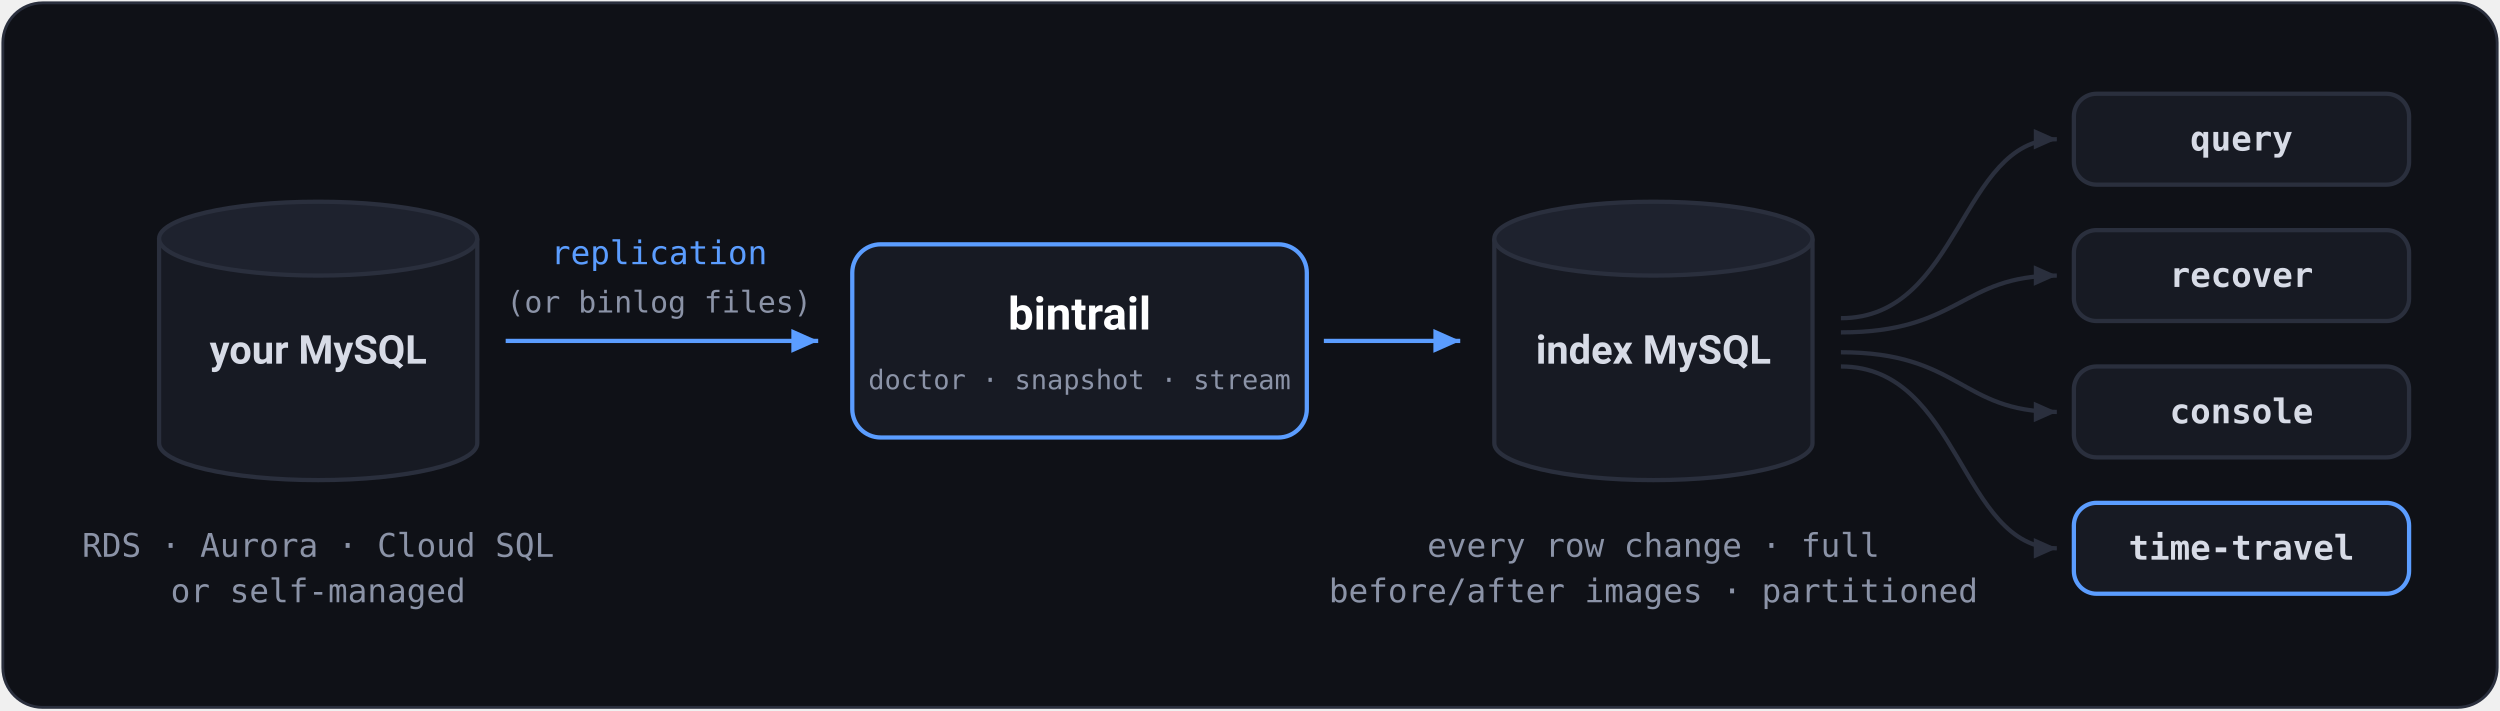
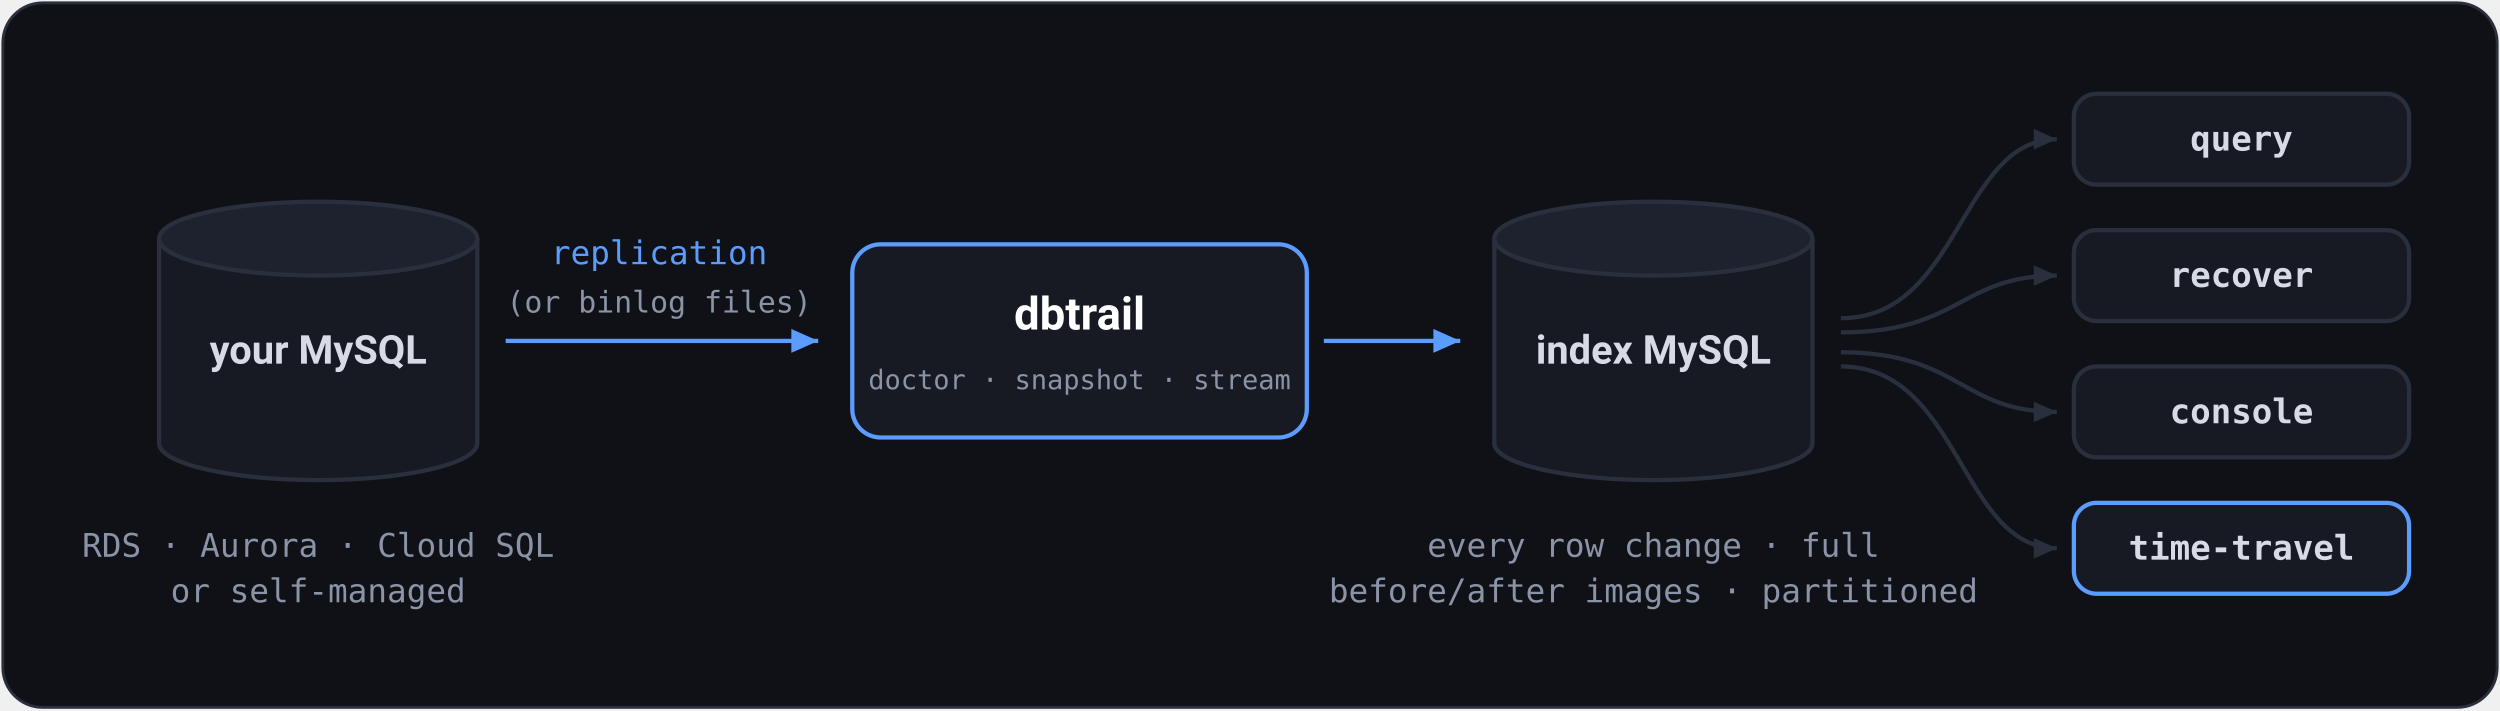
- <svg xmlns="http://www.w3.org/2000/svg" width="880" height="250" viewBox="0 0 880 250" fill="none" role="img" aria-label="How bintrail works: your MySQL streams via replication into bintrail, which writes every row change with full before/after images into an index MySQL, served as query, recover, console, and time-travel.">
+ <svg xmlns="http://www.w3.org/2000/svg" width="880" height="250" viewBox="0 0 880 250" fill="none" role="img" aria-label="How dbtrail works: your MySQL streams via replication into dbtrail, which writes every row change with full before/after images into an index MySQL, served as query, recover, console, and time-travel.">
  <style>
    .name  { font: 600 14px -apple-system, BlinkMacSystemFont, "Segoe UI", Roboto, sans-serif; fill: #d7dbe6; }
    .brand { font: 700 16px -apple-system, BlinkMacSystemFont, "Segoe UI", Roboto, sans-serif; fill: #ffffff; }
    .mono  { font: 11.5px ui-monospace, SFMono-Regular, "SF Mono", Menlo, Consolas, monospace; fill: #8b93a7; }
    .monoA { font: 11.5px ui-monospace, SFMono-Regular, "SF Mono", Menlo, Consolas, monospace; fill: #5b9dff; }
    .chip  { font: 600 12px ui-monospace, SFMono-Regular, "SF Mono", Menlo, Consolas, monospace; fill: #d7dbe6; }
  </style>
  <defs>
    <marker id="arr" viewBox="0 0 10 10" refX="9" refY="5" markerWidth="7" markerHeight="7" orient="auto-start-reverse">
      <path d="M 0 1 L 9 5 L 0 9 z" fill="#5b9dff" />
    </marker>
    <marker id="arrMuted" viewBox="0 0 10 10" refX="9" refY="5" markerWidth="6" markerHeight="6" orient="auto-start-reverse">
      <path d="M 0 1 L 9 5 L 0 9 z" fill="#2a2f3d" />
    </marker>
  </defs>
  <rect x="1" y="1" width="878" height="248" rx="14" fill="#0f1117" stroke="#2a2f3d" />
  <g>
    <path d="M 56 84 V 156 A 56 13 0 0 0 168 156 V 84" fill="#171a23" stroke="#2a2f3d" stroke-width="1.5" />
    <ellipse cx="112" cy="84" rx="56" ry="13" fill="#1e222e" stroke="#2a2f3d" stroke-width="1.5" />
    <text x="112" y="128" text-anchor="middle" class="name">your MySQL</text>
    <text x="112" y="196" text-anchor="middle" class="mono">RDS · Aurora · Cloud SQL</text>
    <text x="112" y="212" text-anchor="middle" class="mono">or self-managed</text>
  </g>
  <line x1="178" y1="120" x2="288" y2="120" stroke="#5b9dff" stroke-width="1.5" marker-end="url(#arr)" />
  <text x="232" y="93" text-anchor="middle" class="monoA">replication</text>
  <text x="232" y="110" text-anchor="middle" class="mono" style="font-size:10.5px">(or binlog files)</text>
  <g>
    <rect x="300" y="86" width="160" height="68" rx="10" fill="#171a23" stroke="#5b9dff" stroke-width="1.5" />
-     <text x="380" y="116" text-anchor="middle" class="brand">bintrail</text>
+     <text x="380" y="116" text-anchor="middle" class="brand">dbtrail</text>
    <text x="380" y="137" text-anchor="middle" class="mono" style="font-size:9.5px">doctor · snapshot · stream</text>
  </g>
  <line x1="466" y1="120" x2="514" y2="120" stroke="#5b9dff" stroke-width="1.5" marker-end="url(#arr)" />
  <g>
    <path d="M 526 84 V 156 A 56 13 0 0 0 638 156 V 84" fill="#171a23" stroke="#2a2f3d" stroke-width="1.5" />
    <ellipse cx="582" cy="84" rx="56" ry="13" fill="#1e222e" stroke="#2a2f3d" stroke-width="1.5" />
    <text x="582" y="128" text-anchor="middle" class="name">index MySQL</text>
    <text x="582" y="196" text-anchor="middle" class="mono">every row change · full</text>
    <text x="582" y="212" text-anchor="middle" class="mono">before/after images · partitioned</text>
  </g>
  <path d="M 648 112 C 690 112, 690 49,  724 49" stroke="#2a2f3d" stroke-width="1.5" fill="none" marker-end="url(#arrMuted)" />
  <path d="M 648 117 C 690 117, 690 97,  724 97" stroke="#2a2f3d" stroke-width="1.5" fill="none" marker-end="url(#arrMuted)" />
  <path d="M 648 124 C 690 124, 690 145, 724 145" stroke="#2a2f3d" stroke-width="1.5" fill="none" marker-end="url(#arrMuted)" />
  <path d="M 648 129 C 690 129, 690 193, 724 193" stroke="#2a2f3d" stroke-width="1.5" fill="none" marker-end="url(#arrMuted)" />
  <g>
    <rect x="730" y="33" width="118" height="32" rx="8" fill="#171a23" stroke="#2a2f3d" stroke-width="1.5" />
    <text x="789" y="53" text-anchor="middle" class="chip">query</text>
    <rect x="730" y="81" width="118" height="32" rx="8" fill="#171a23" stroke="#2a2f3d" stroke-width="1.5" />
    <text x="789" y="101" text-anchor="middle" class="chip">recover</text>
    <rect x="730" y="129" width="118" height="32" rx="8" fill="#171a23" stroke="#2a2f3d" stroke-width="1.5" />
    <text x="789" y="149" text-anchor="middle" class="chip">console</text>
    <rect x="730" y="177" width="118" height="32" rx="8" fill="#171a23" stroke="#5b9dff" stroke-width="1.5" />
    <text x="789" y="197" text-anchor="middle" class="chip" fill="#5b9dff">time-travel</text>
  </g>
</svg>
